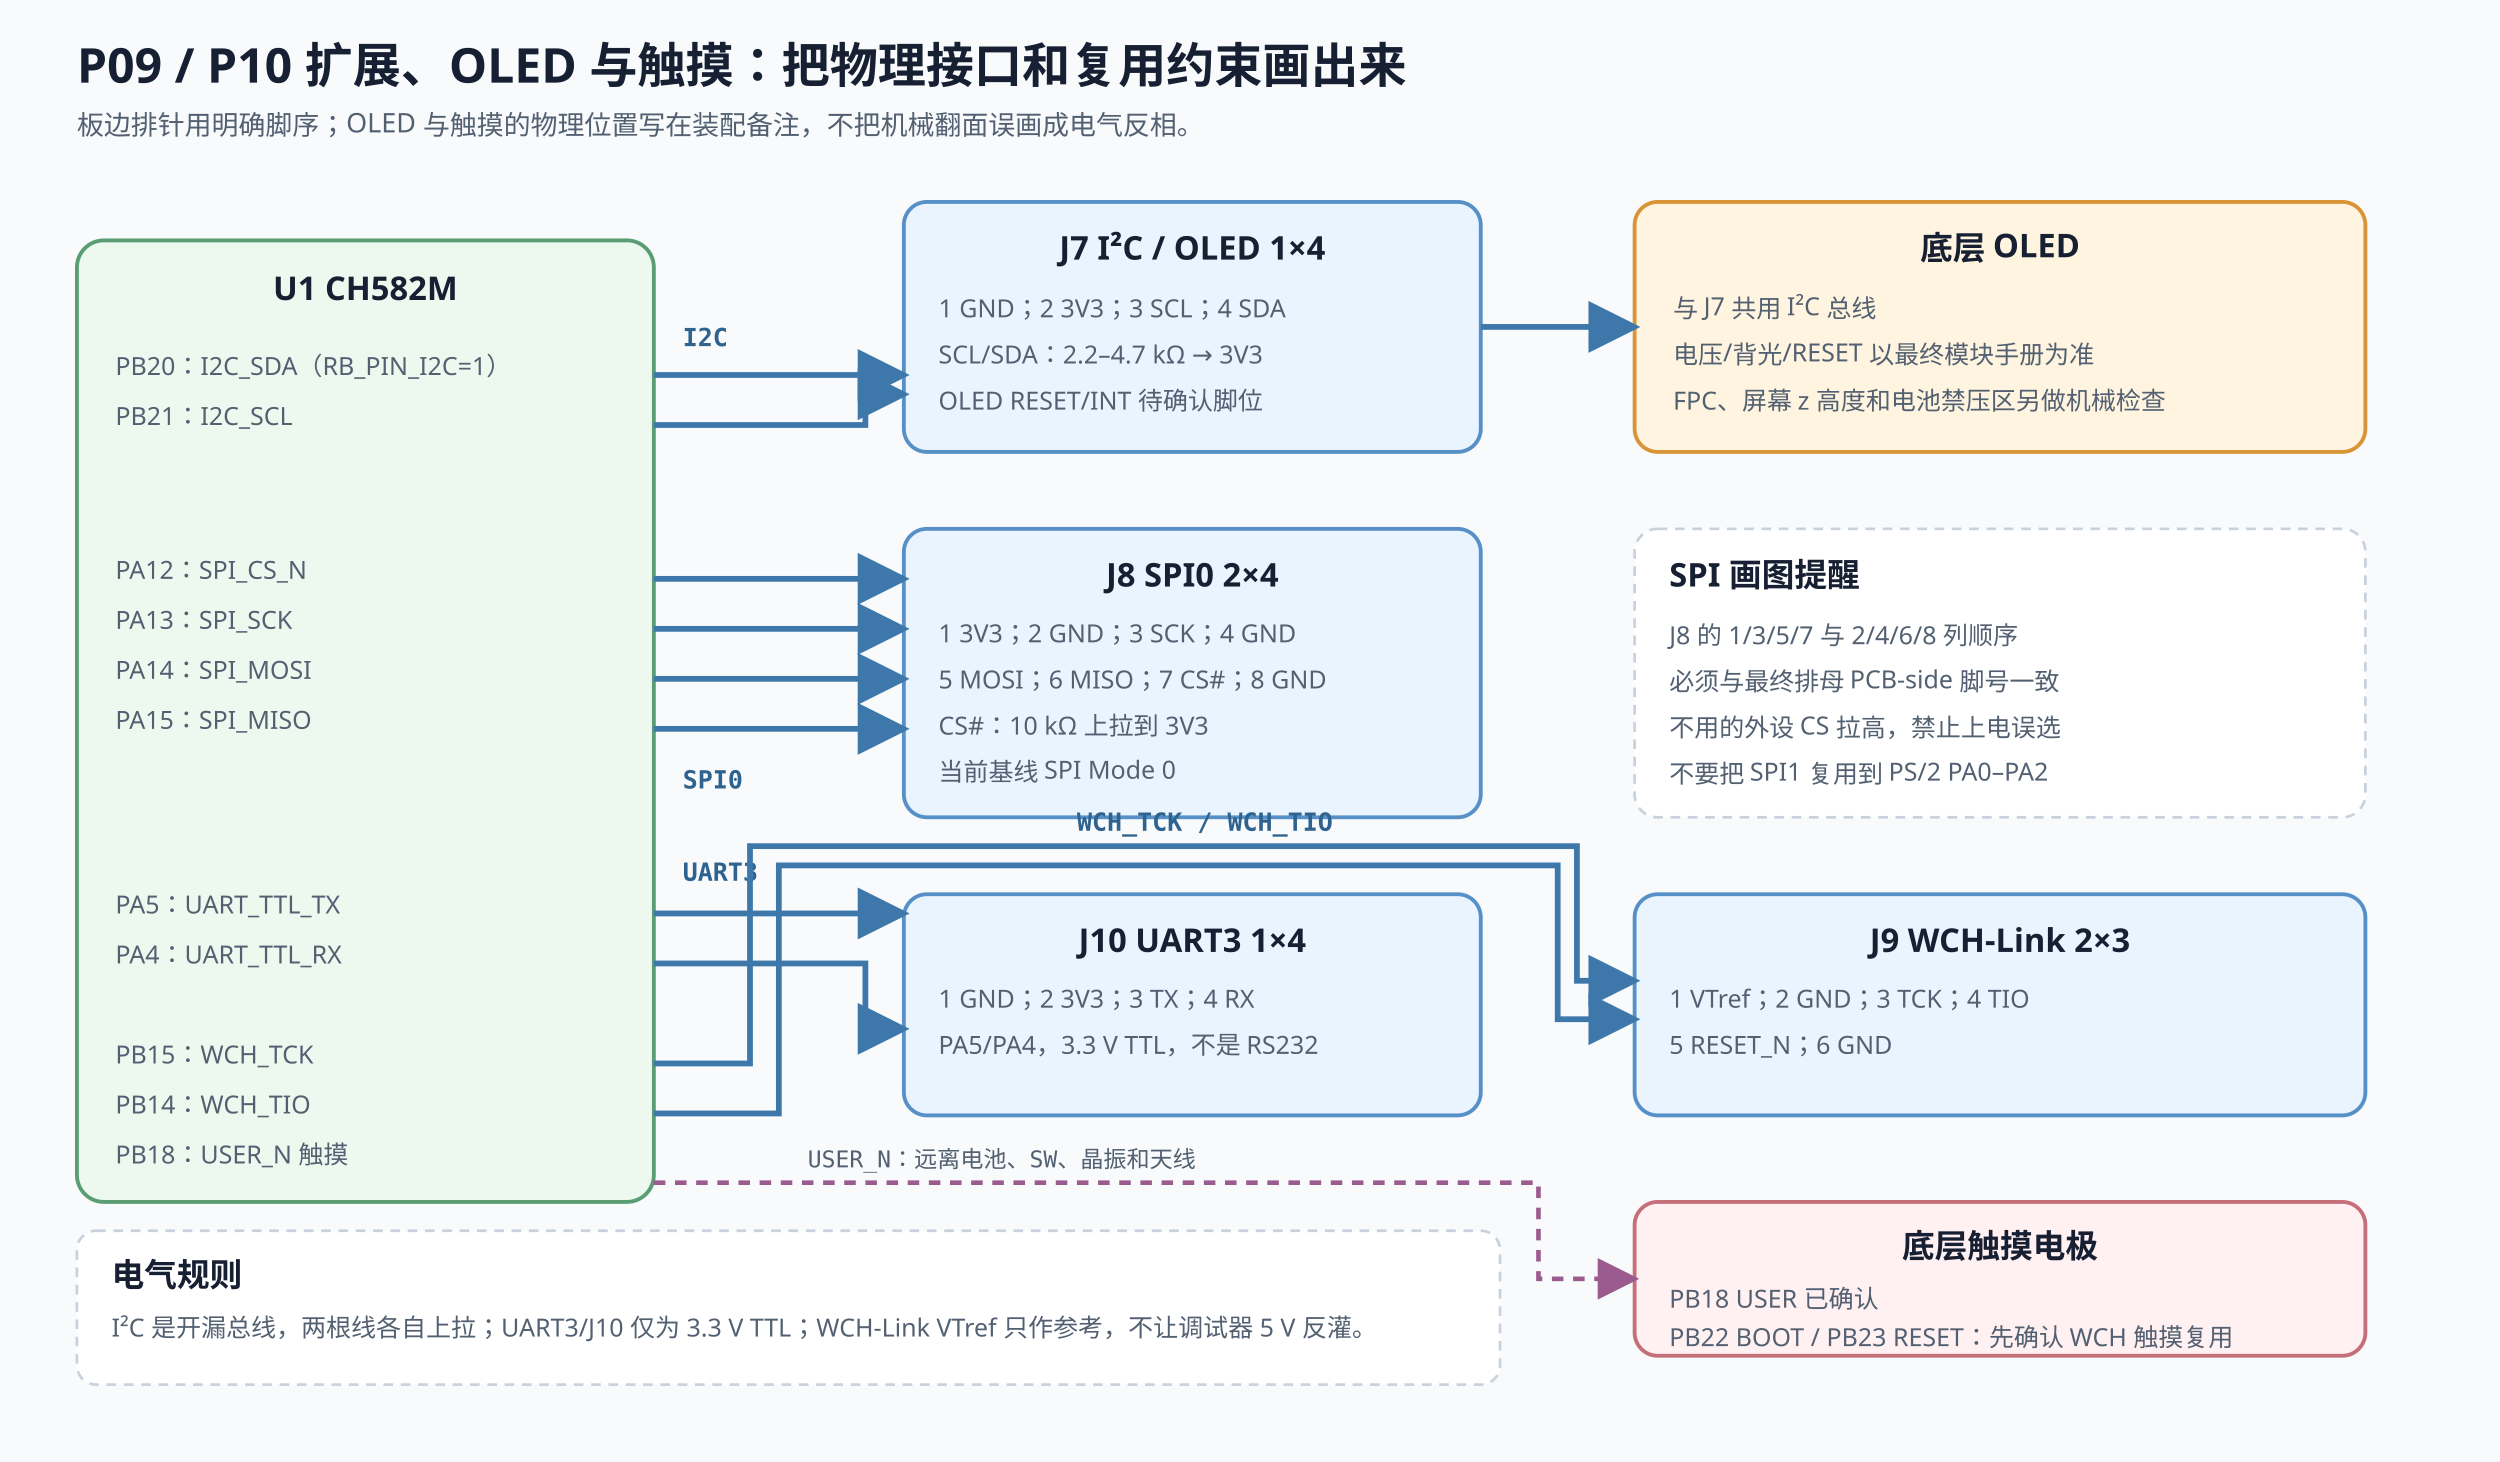
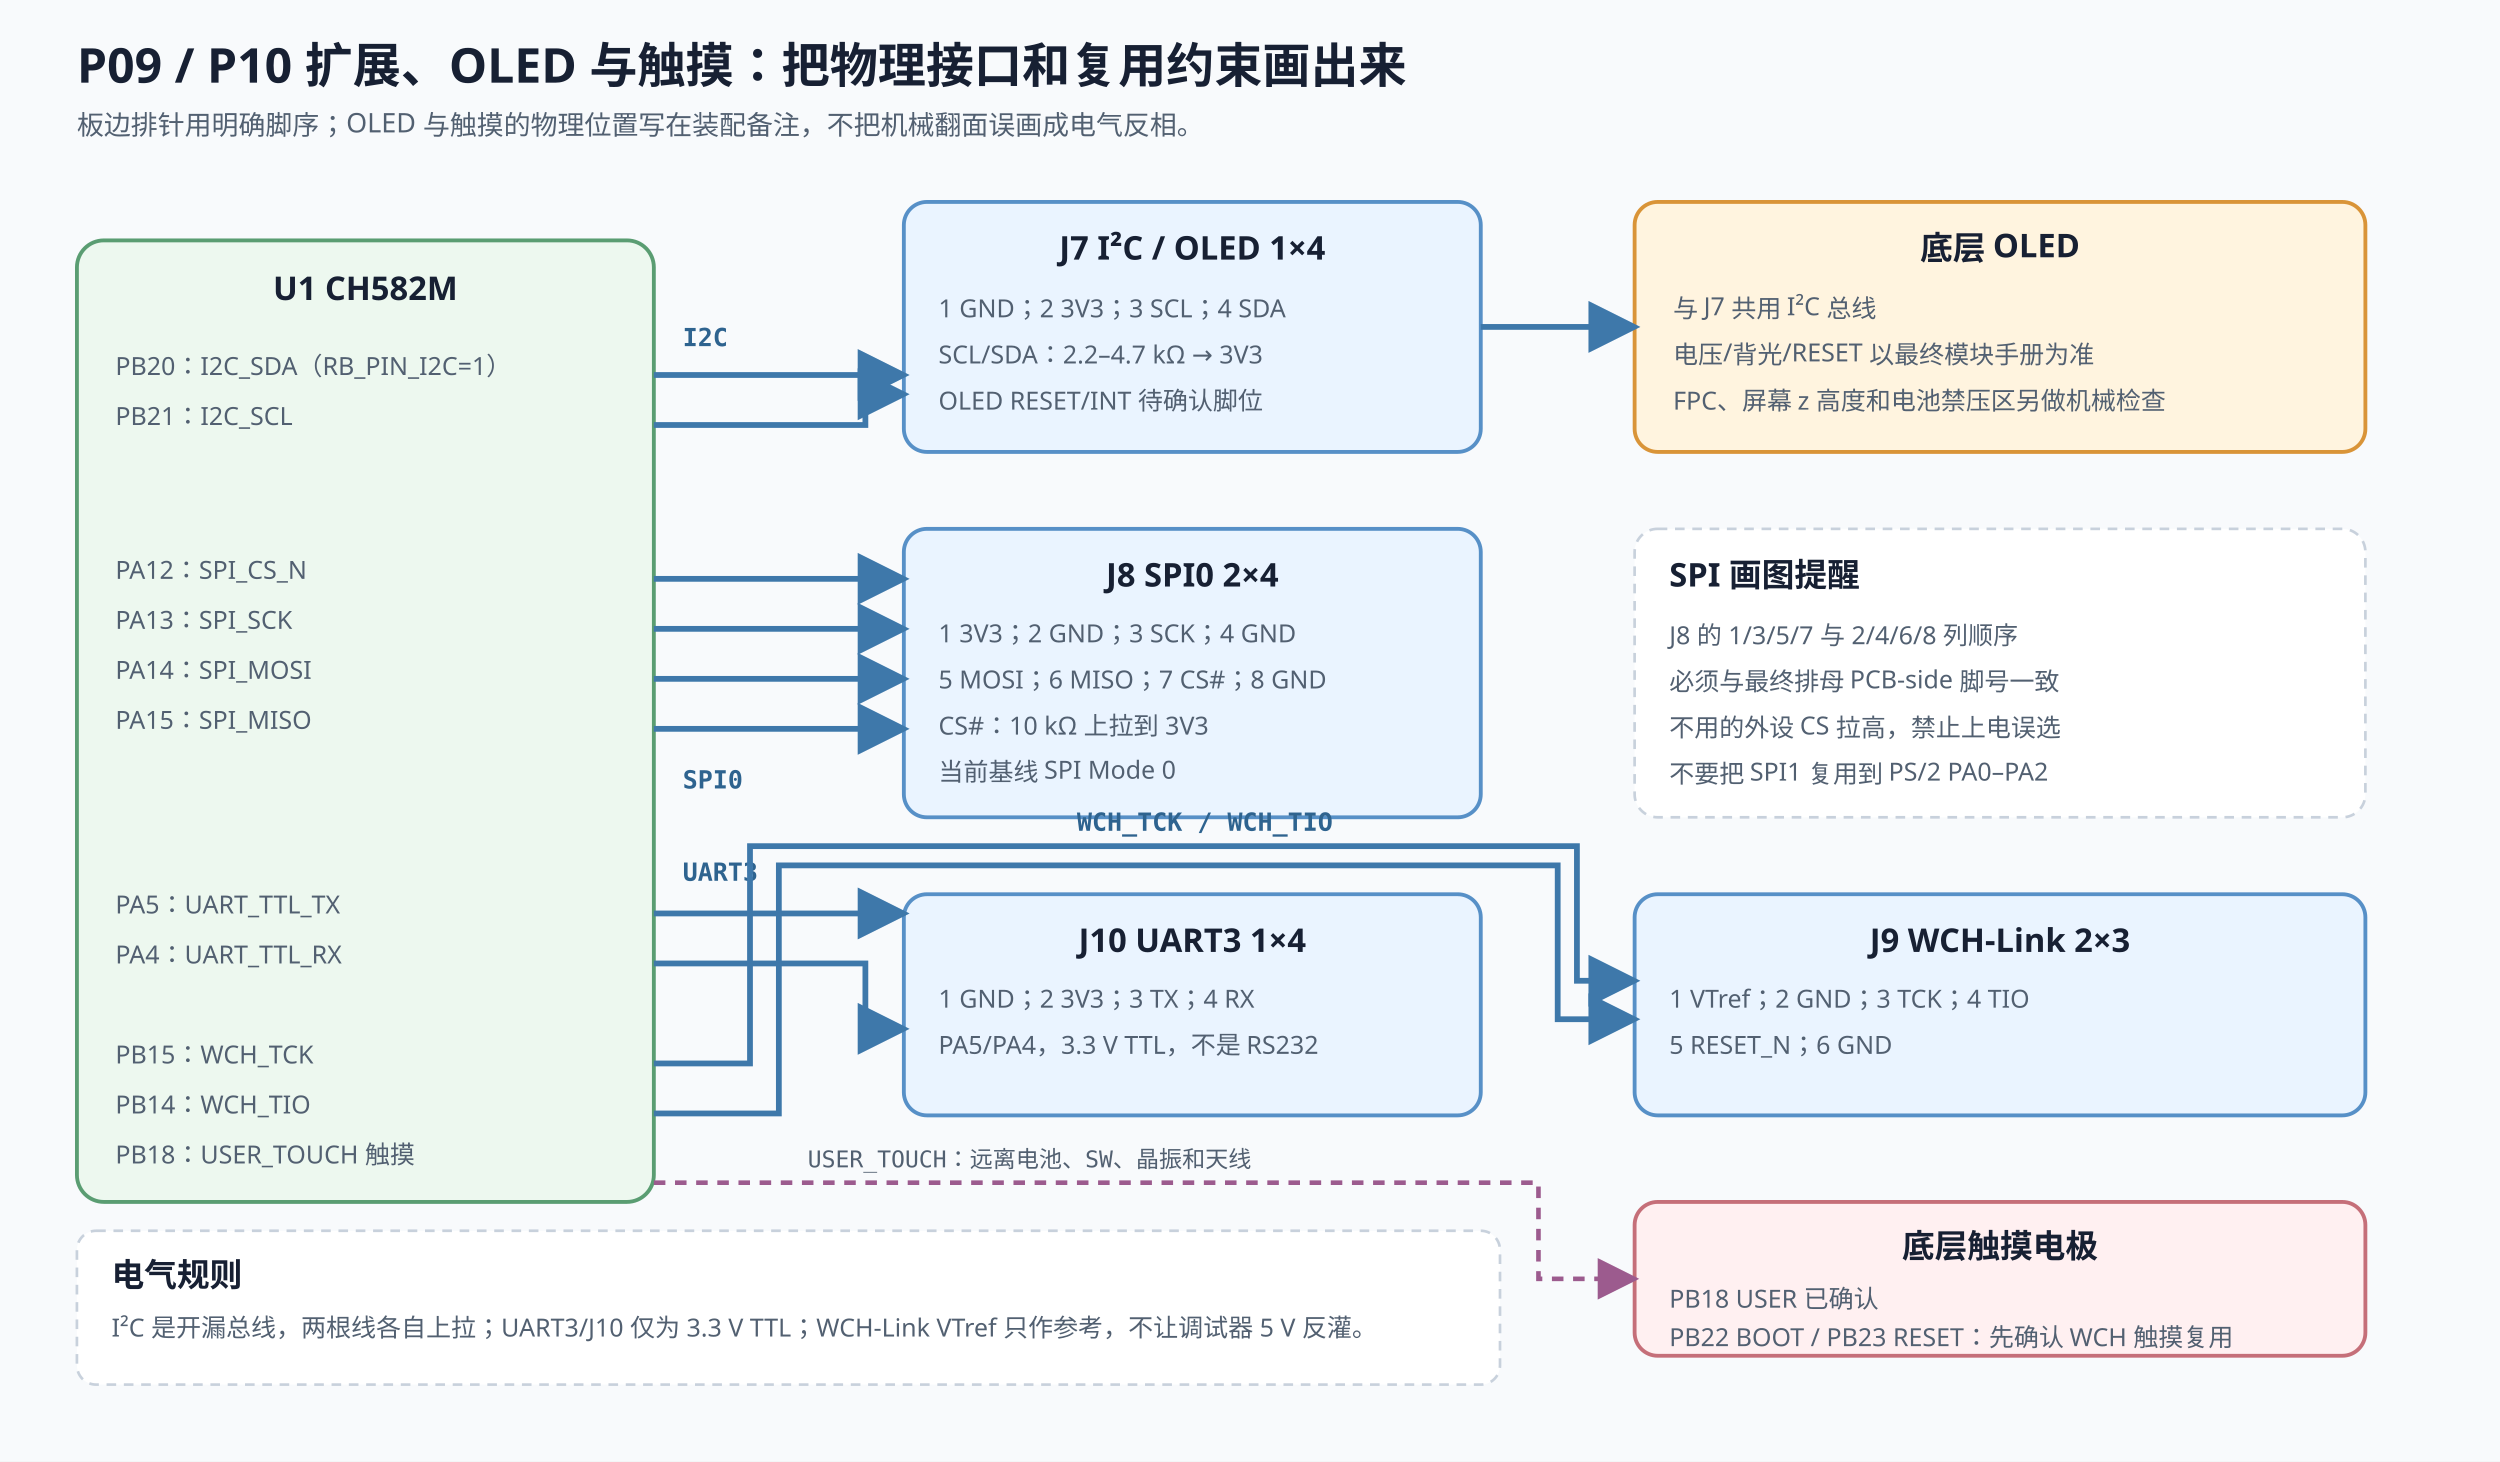
<svg xmlns="http://www.w3.org/2000/svg" width="1300" height="760" viewBox="0 0 1300 760">
  <defs>
    <style>
      .bg{fill:#f8fafc}.title{font:700 25px "Microsoft YaHei",sans-serif;fill:#172033}.sub{font:14px "Microsoft YaHei",sans-serif;fill:#526071}
      .mcu{fill:#edf8ef;stroke:#5a9d72;stroke-width:2}.headr{fill:#eaf4ff;stroke:#5790c7;stroke-width:2}.user{fill:#fff4df;stroke:#d99438;stroke-width:2}.touch{fill:#fff0f1;stroke:#c56f79;stroke-width:2}.note{fill:#fff;stroke:#c8d1dc;stroke-width:1.4;stroke-dasharray:5 4}
      .head{font:700 17px "Microsoft YaHei",sans-serif;fill:#172033}.text{font:13px "Microsoft YaHei",sans-serif;fill:#526071}.net{font:700 13px "Consolas",monospace;fill:#2e638f}.wire{fill:none;stroke:#3e78aa;stroke-width:3;marker-end:url(#arrow)}.ctrl{fill:none;stroke:#9c5b8e;stroke-width:2.4;stroke-dasharray:6 5;marker-end:url(#arrow-ctrl)}.pin{font:12px "Consolas",monospace;fill:#526071}
    </style>
    <marker id="arrow" markerWidth="9" markerHeight="9" refX="8" refY="4.5" orient="auto">
      <path d="M0,0 L9,4.5 L0,9 Z" fill="#3e78aa" />
    </marker>
    <marker id="arrow-ctrl" markerWidth="9" markerHeight="9" refX="8" refY="4.5" orient="auto">
      <path d="M0,0 L9,4.5 L0,9 Z" fill="#9c5b8e" />
    </marker>
  </defs>
  <rect class="bg" width="1300" height="760" />
  <text class="title" x="40" y="43">P09 / P10 扩展、OLED 与触摸：把物理接口和复用约束画出来</text>
  <text class="sub" x="40" y="70">板边排针用明确脚序；OLED 与触摸的物理位置写在装配备注，不把机械翻面误画成电气反相。</text>
  <g transform="translate(40,125)">
    <rect class="mcu" width="300" height="500" rx="14" />
    <text class="head" x="150" y="31" text-anchor="middle">U1 CH582M</text>
    <text class="text" x="20" y="70">PB20：I2C_SDA（RB_PIN_I2C=1）</text>
    <text class="text" x="20" y="96">PB21：I2C_SCL</text>
    <text class="text" x="20" y="176">PA12：SPI_CS_N</text>
    <text class="text" x="20" y="202">PA13：SPI_SCK</text>
    <text class="text" x="20" y="228">PA14：SPI_MOSI</text>
    <text class="text" x="20" y="254">PA15：SPI_MISO</text>
    <text class="text" x="20" y="350">PA5：UART_TTL_TX</text>
    <text class="text" x="20" y="376">PA4：UART_TTL_RX</text>
    <text class="text" x="20" y="428">PB15：WCH_TCK</text>
    <text class="text" x="20" y="454">PB14：WCH_TIO</text>
-     <text class="text" x="20" y="480">PB18：USER_N 触摸</text>
+     <text class="text" x="20" y="480">PB18：USER_TOUCH 触摸</text>
  </g>
  <g transform="translate(470,105)">
    <rect class="headr" width="300" height="130" rx="12" />
    <text class="head" x="150" y="30" text-anchor="middle">J7 I²C / OLED 1×4</text>
    <text class="text" x="18" y="60">1 GND；2 3V3；3 SCL；4 SDA</text>
    <text class="text" x="18" y="84">SCL/SDA：2.2–4.7 kΩ → 3V3</text>
    <text class="text" x="18" y="108">OLED RESET/INT 待确认脚位</text>
  </g>
  <path class="wire" d="M340 195 H470" />
  <path class="wire" d="M340 221 H450 V205 H470" />
  <text class="net" x="355" y="180">I2C</text>
  <g transform="translate(850,105)">
    <rect class="user" width="380" height="130" rx="12" />
    <text class="head" x="190" y="30" text-anchor="middle">底层 OLED</text>
    <text class="text" x="20" y="60">与 J7 共用 I²C 总线</text>
    <text class="text" x="20" y="84">电压/背光/RESET 以最终模块手册为准</text>
    <text class="text" x="20" y="108">FPC、屏幕 z 高度和电池禁压区另做机械检查</text>
  </g>
  <path class="wire" d="M770 170 H850" />
  <g transform="translate(470,275)">
    <rect class="headr" width="300" height="150" rx="12" />
    <text class="head" x="150" y="30" text-anchor="middle">J8 SPI0 2×4</text>
    <text class="text" x="18" y="59">1 3V3；2 GND；3 SCK；4 GND</text>
    <text class="text" x="18" y="83">5 MOSI；6 MISO；7 CS#；8 GND</text>
    <text class="text" x="18" y="107">CS#：10 kΩ 上拉到 3V3</text>
    <text class="text" x="18" y="131">当前基线 SPI Mode 0</text>
  </g>
  <path class="wire" d="M340 301 H470" />
  <path class="wire" d="M340 327 H450 V327 H470" />
  <path class="wire" d="M340 353 H440 V353 H470" />
  <path class="wire" d="M340 379 H430 V379 H470" />
  <text class="net" x="355" y="410">SPI0</text>
  <g transform="translate(850,275)">
    <rect class="note" width="380" height="150" rx="12" />
    <text class="head" x="18" y="30">SPI 画图提醒</text>
    <text class="text" x="18" y="60">J8 的 1/3/5/7 与 2/4/6/8 列顺序</text>
    <text class="text" x="18" y="84">必须与最终排母 PCB-side 脚号一致</text>
    <text class="text" x="18" y="108">不用的外设 CS 拉高，禁止上电误选</text>
    <text class="text" x="18" y="132">不要把 SPI1 复用到 PS/2 PA0–PA2</text>
  </g>
  <g transform="translate(470,465)">
    <rect class="headr" width="300" height="115" rx="12" />
    <text class="head" x="150" y="30" text-anchor="middle">J10 UART3 1×4</text>
    <text class="text" x="18" y="59">1 GND；2 3V3；3 TX；4 RX</text>
    <text class="text" x="18" y="83">PA5/PA4，3.3 V TTL，不是 RS232</text>
  </g>
  <path class="wire" d="M340 475 H470" />
  <path class="wire" d="M340 501 H450 V535 H470" />
  <text class="net" x="355" y="458">UART3</text>
  <g transform="translate(850,465)">
    <rect class="headr" width="380" height="115" rx="12" />
    <text class="head" x="190" y="30" text-anchor="middle">J9 WCH-Link 2×3</text>
    <text class="text" x="18" y="59">1 VTref；2 GND；3 TCK；4 TIO</text>
    <text class="text" x="18" y="83">5 RESET_N；6 GND</text>
  </g>
  <path class="wire" d="M340 553 H390 V440 H820 V510 H850" />
  <path class="wire" d="M340 579 H405 V450 H810 V530 H850" />
  <text class="net" x="560" y="432">WCH_TCK / WCH_TIO</text>
  <g transform="translate(850,625)">
    <rect class="touch" width="380" height="80" rx="12" />
    <text class="head" x="190" y="29" text-anchor="middle">底层触摸电极</text>
    <text class="text" x="18" y="55">PB18 USER 已确认</text>
    <text class="text" x="18" y="75">PB22 BOOT / PB23 RESET：先确认 WCH 触摸复用</text>
  </g>
  <path class="ctrl" d="M340 615 H800 V665 H850" />
-   <text class="pin" x="420" y="607">USER_N：远离电池、SW、晶振和天线</text>
+   <text class="pin" x="420" y="607">USER_TOUCH：远离电池、SW、晶振和天线</text>
  <g transform="translate(40,640)">
    <rect class="note" width="740" height="80" rx="10" />
    <text class="head" x="18" y="29">电气规则</text>
    <text class="text" x="18" y="55">I²C 是开漏总线，两根线各自上拉；UART3/J10 仅为 3.3 V TTL；WCH-Link VTref 只作参考，不让调试器 5 V 反灌。</text>
  </g>
</svg>
